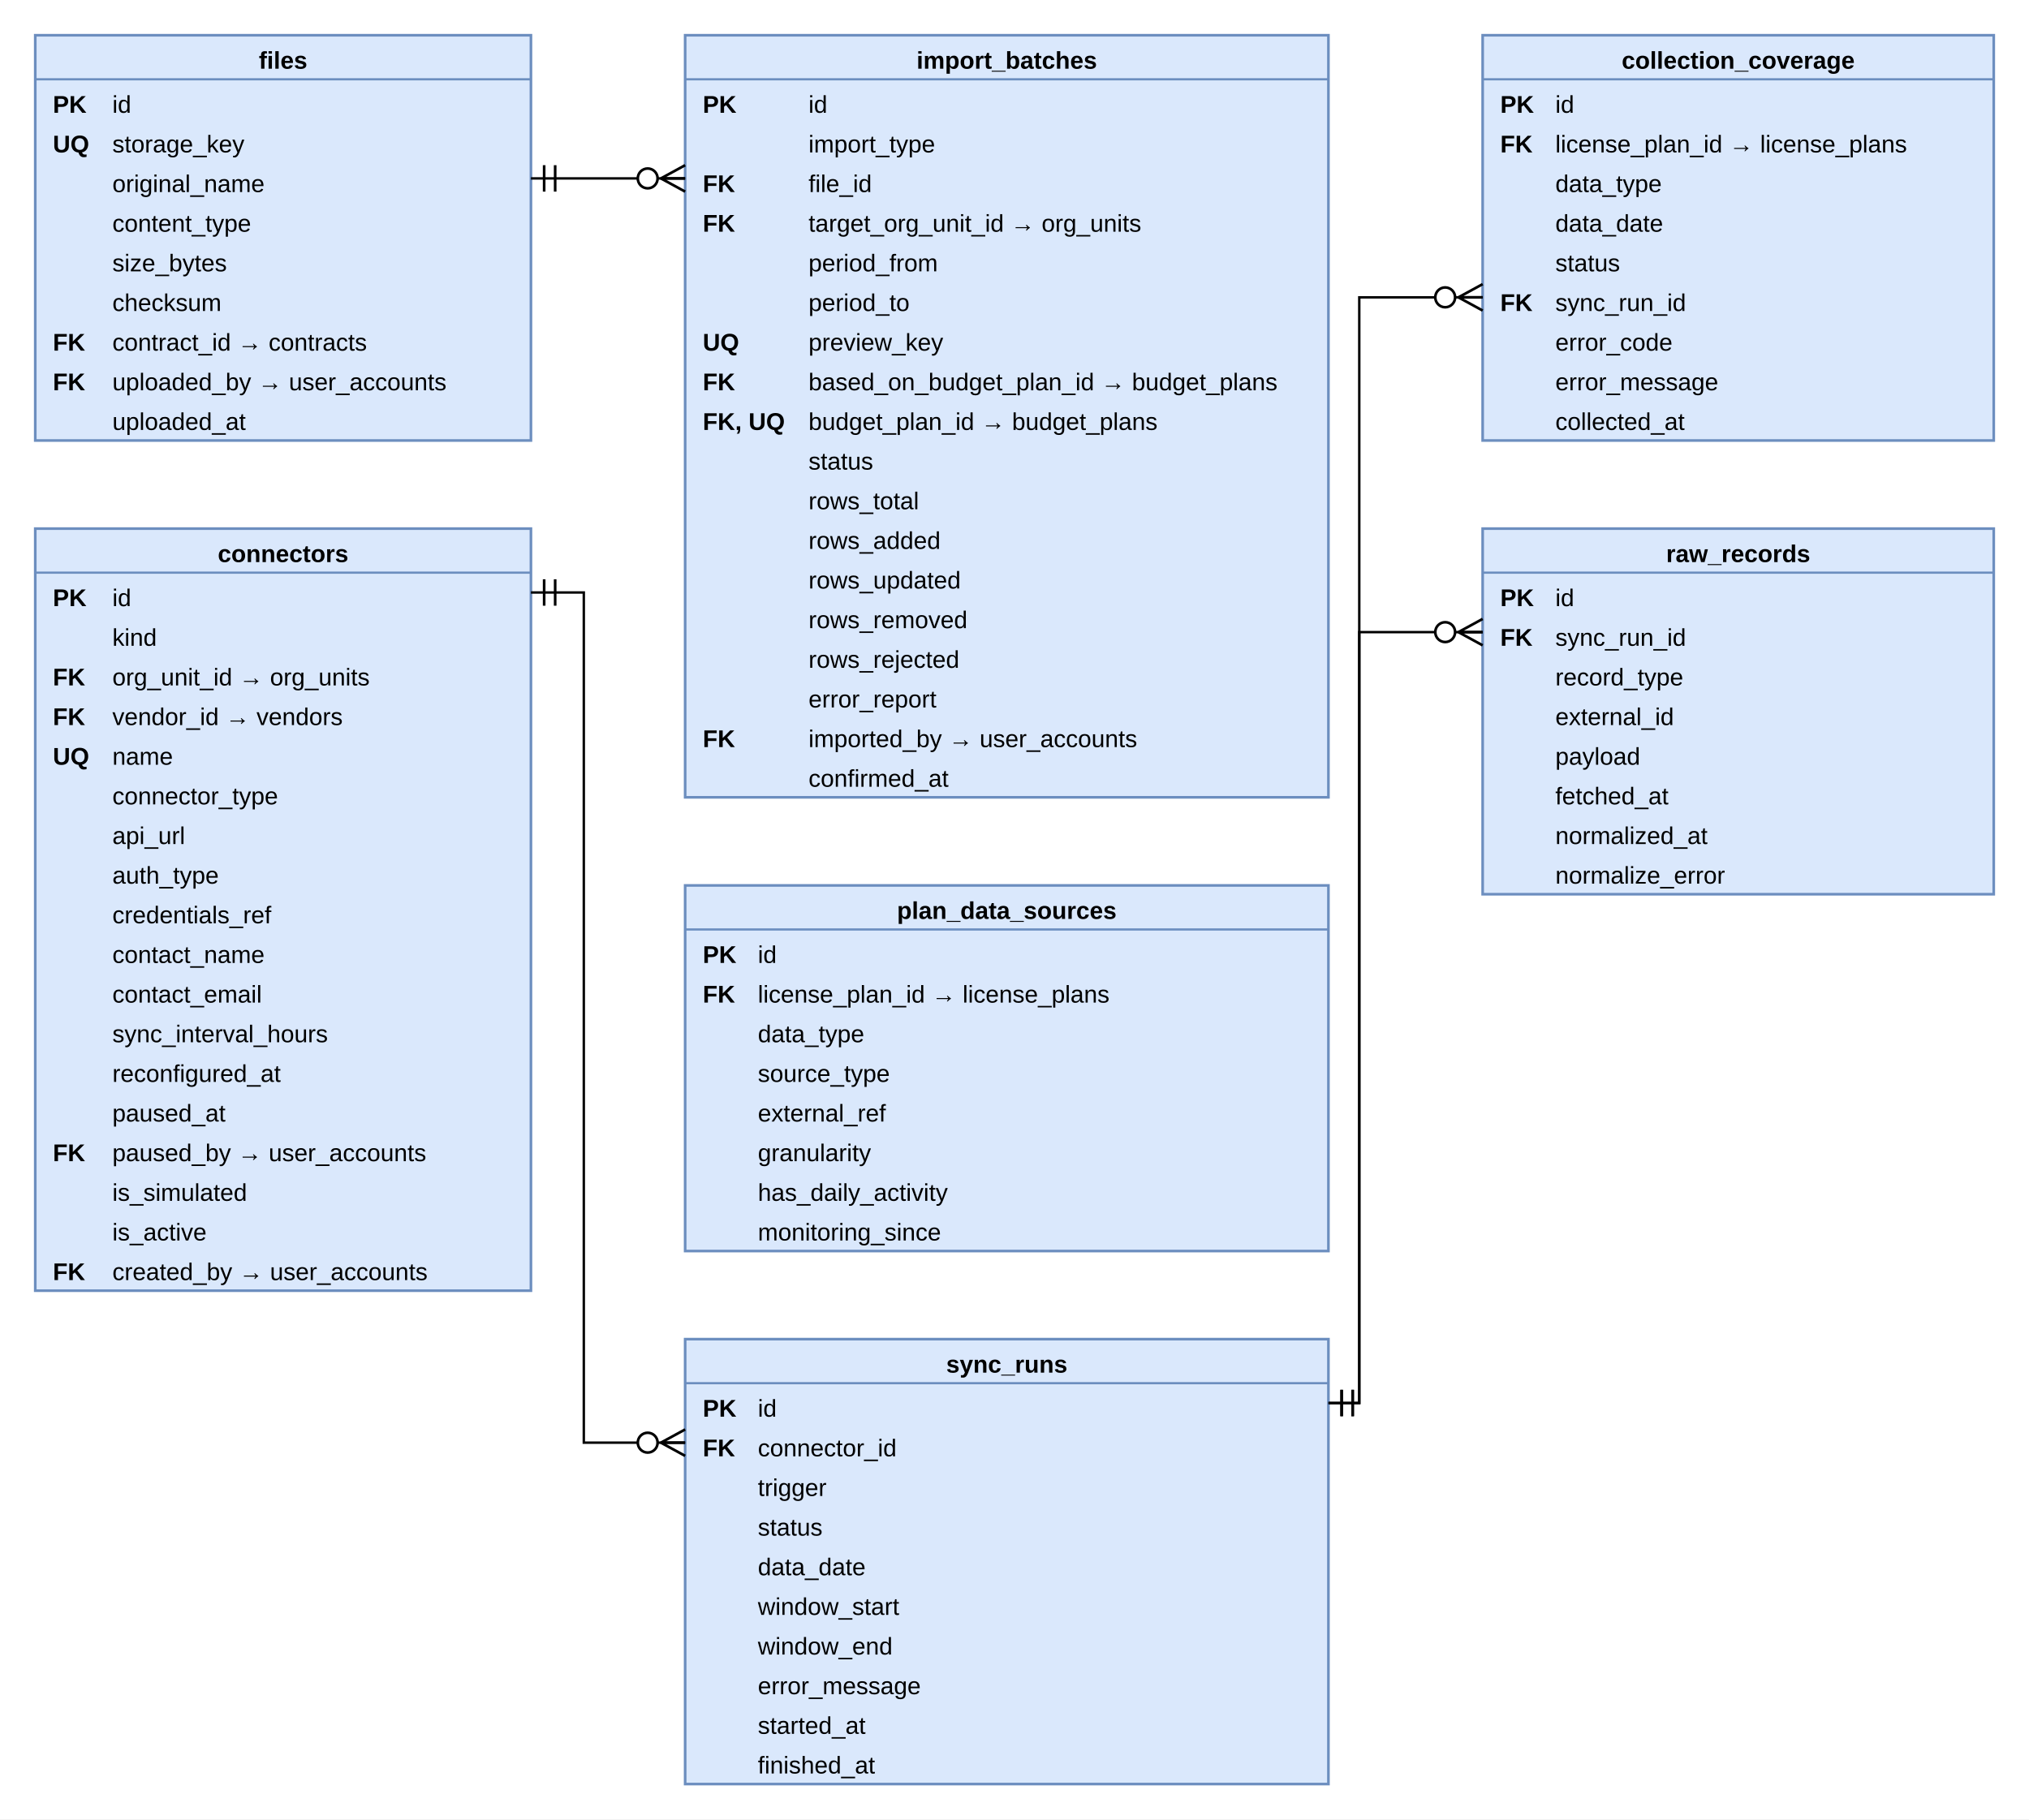
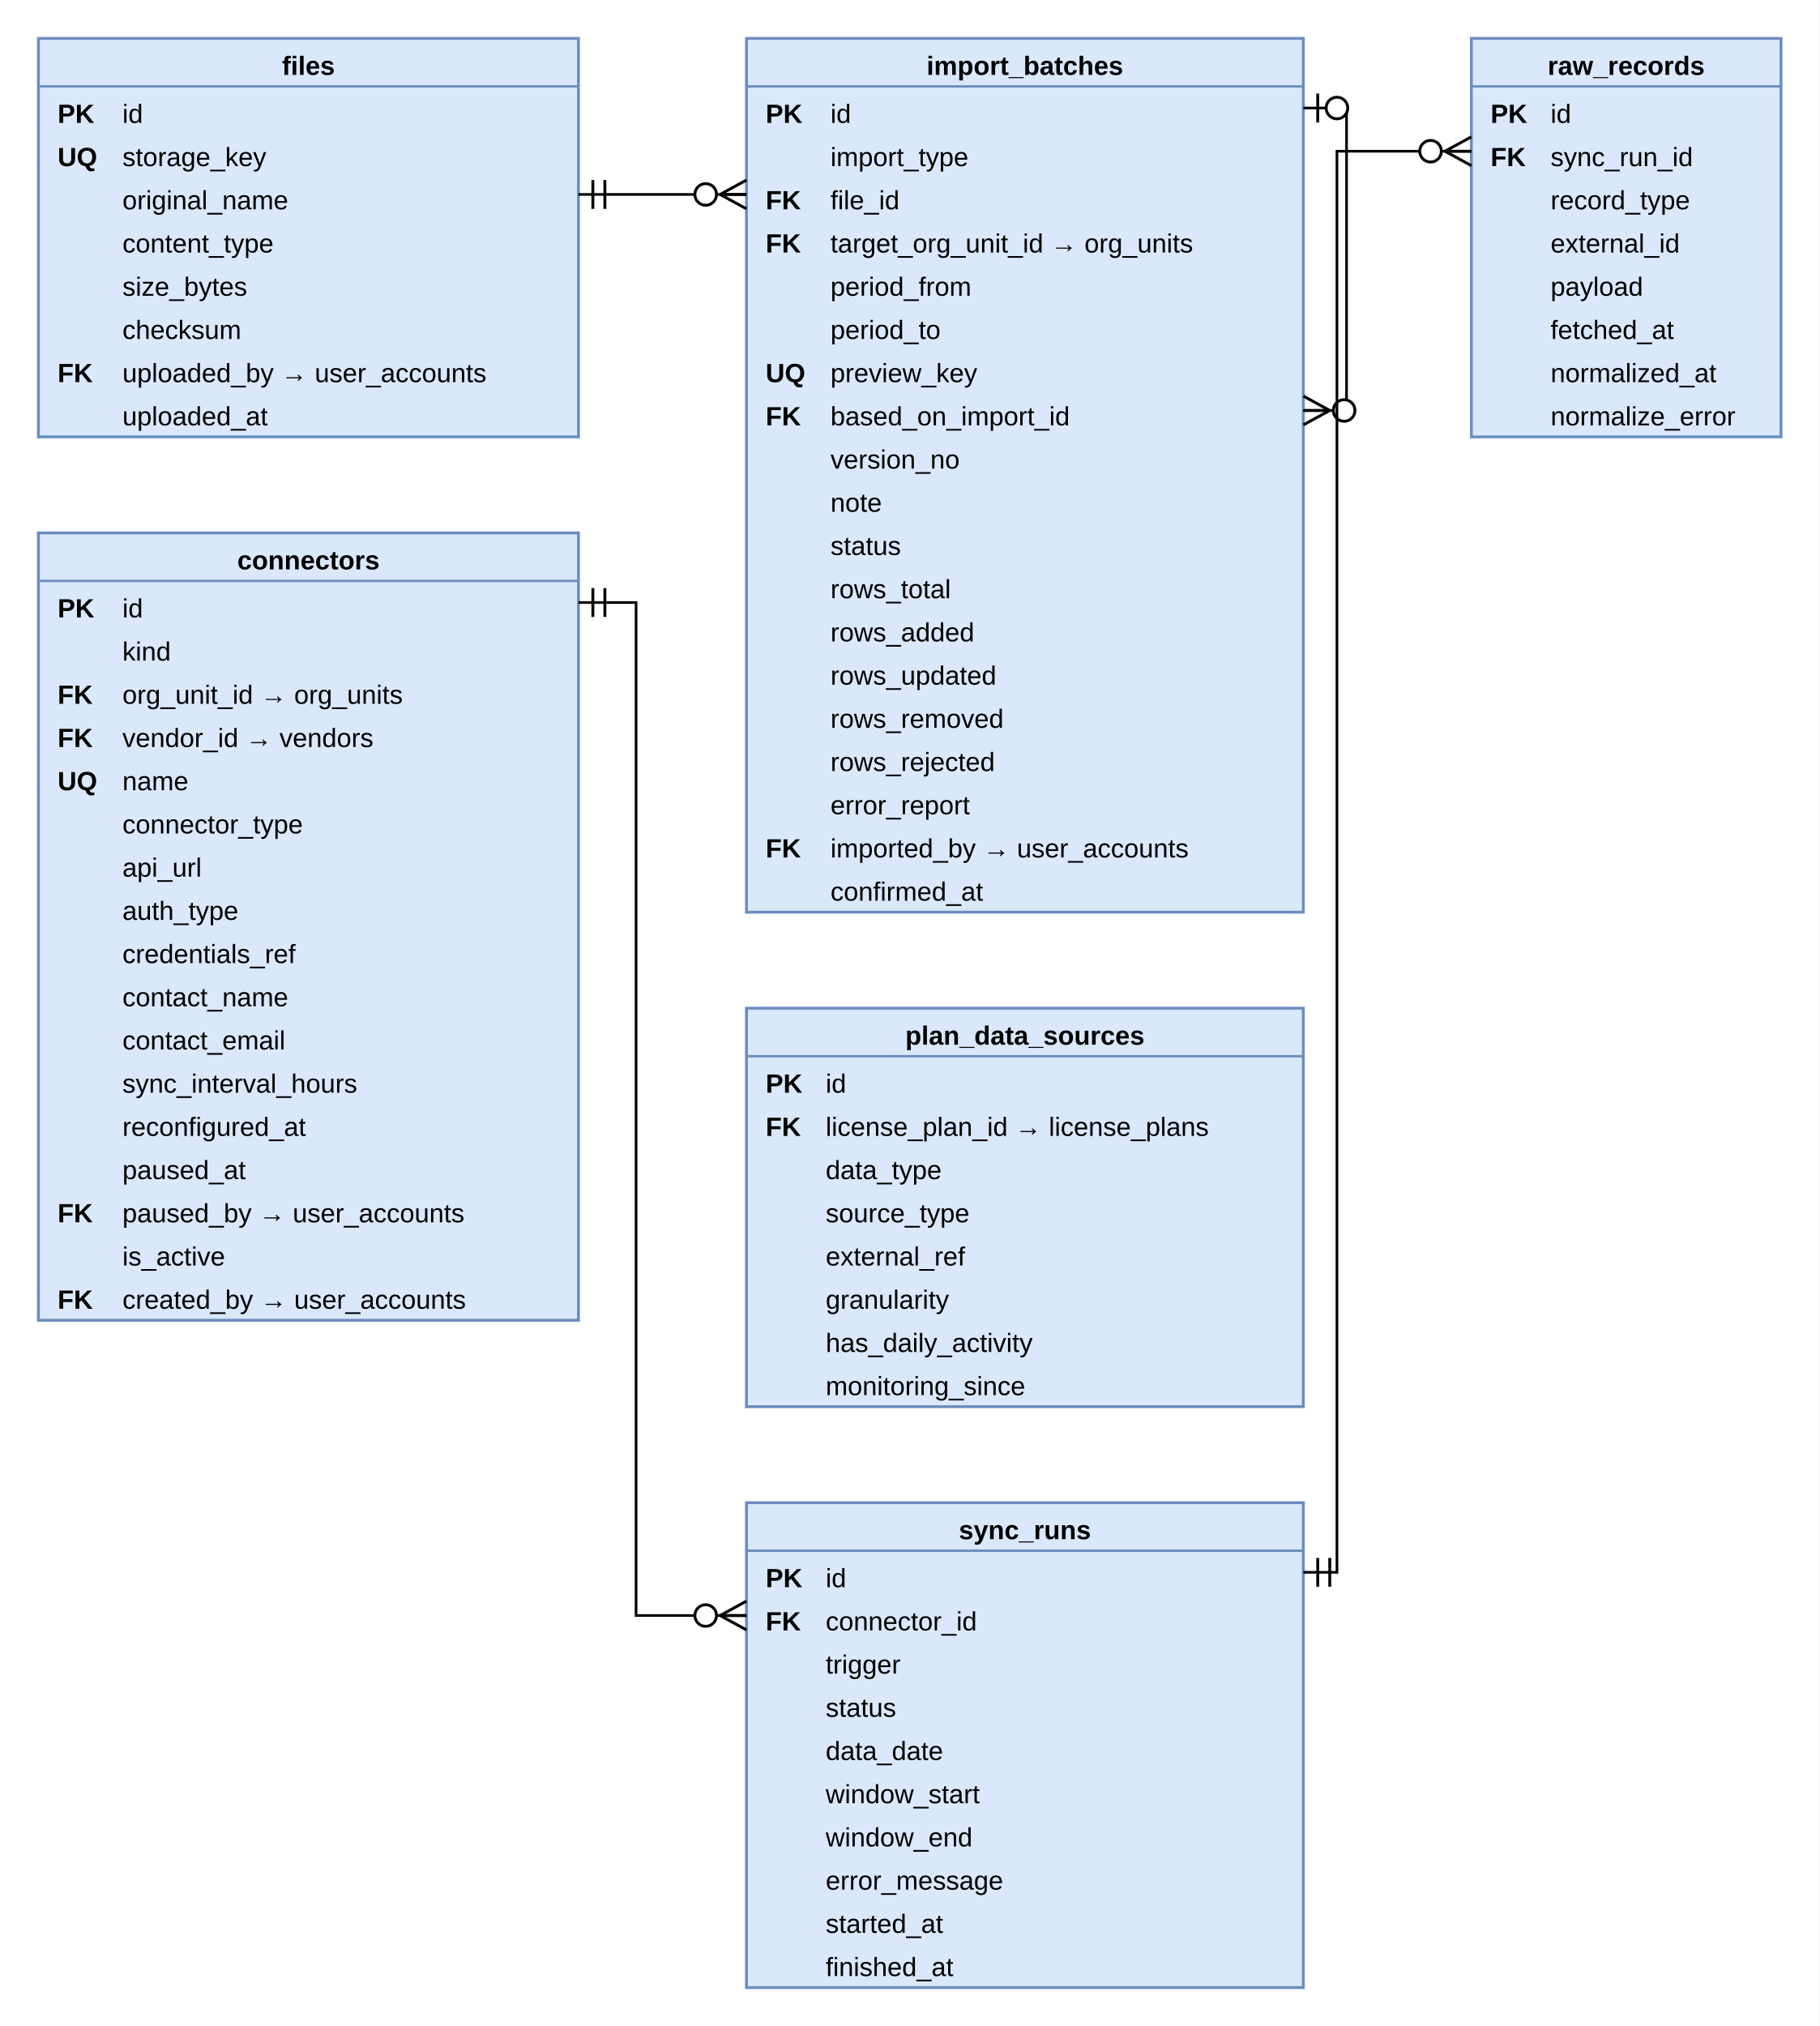
- <svg xmlns="http://www.w3.org/2000/svg" width="921" height="826" viewBox="0 0 921 826" font-family="Liberation Sans, Arial, Helvetica, sans-serif">
+ <svg xmlns="http://www.w3.org/2000/svg" width="758" height="844" viewBox="0 0 758 844" font-family="Liberation Sans, Arial, Helvetica, sans-serif">
  <rect width="100%" height="100%" fill="#ffffff" />
  <g transform="translate(-4.0,-4.0)">
-     <rect x="20" y="20" width="225.0" height="184" fill="#DAE8FC" stroke="#6C8EBF" stroke-width="1.2" />
+     <rect x="20" y="20" width="225.0" height="166" fill="#DAE8FC" stroke="#6C8EBF" stroke-width="1.2" />
    <text x="132.5" y="35.2" font-size="11" fill="#000000" text-anchor="middle" font-weight="bold" xml:space="preserve">files</text>
    <line x1="20" y1="40" x2="245.0" y2="40" stroke="#6C8EBF" stroke-width="1" />
    <text x="28.0" y="55.2" font-size="11" fill="#000000" text-anchor="start" font-weight="bold" xml:space="preserve">PK</text>
    <text x="55.0" y="55.2" font-size="11" fill="#000000" text-anchor="start" xml:space="preserve">id</text>
    <text x="28.0" y="73.2" font-size="11" fill="#000000" text-anchor="start" font-weight="bold" xml:space="preserve">UQ</text>
    <text x="55.0" y="73.2" font-size="11" fill="#000000" text-anchor="start" xml:space="preserve">storage_key</text>
    <text x="55.0" y="91.2" font-size="11" fill="#000000" text-anchor="start" xml:space="preserve">original_name</text>
    <text x="55.0" y="109.2" font-size="11" fill="#000000" text-anchor="start" xml:space="preserve">content_type</text>
    <text x="55.0" y="127.2" font-size="11" fill="#000000" text-anchor="start" xml:space="preserve">size_bytes</text>
    <text x="55.0" y="145.2" font-size="11" fill="#000000" text-anchor="start" xml:space="preserve">checksum</text>
    <text x="28.0" y="163.2" font-size="11" fill="#000000" text-anchor="start" font-weight="bold" xml:space="preserve">FK</text>
-     <text x="55.0" y="163.2" font-size="11" fill="#000000" text-anchor="start" xml:space="preserve">contract_id → contracts</text>
-     <text x="28.0" y="181.2" font-size="11" fill="#000000" text-anchor="start" font-weight="bold" xml:space="preserve">FK</text>
-     <text x="55.0" y="181.2" font-size="11" fill="#000000" text-anchor="start" xml:space="preserve">uploaded_by → user_accounts</text>
-     <text x="55.0" y="199.2" font-size="11" fill="#000000" text-anchor="start" xml:space="preserve">uploaded_at</text>
-     <rect x="20" y="244" width="225.0" height="346" fill="#DAE8FC" stroke="#6C8EBF" stroke-width="1.2" />
-     <text x="132.5" y="259.2" font-size="11" fill="#000000" text-anchor="middle" font-weight="bold" xml:space="preserve">connectors</text>
-     <line x1="20" y1="264" x2="245.0" y2="264" stroke="#6C8EBF" stroke-width="1" />
-     <text x="28.0" y="279.2" font-size="11" fill="#000000" text-anchor="start" font-weight="bold" xml:space="preserve">PK</text>
-     <text x="55.0" y="279.2" font-size="11" fill="#000000" text-anchor="start" xml:space="preserve">id</text>
-     <text x="55.0" y="297.2" font-size="11" fill="#000000" text-anchor="start" xml:space="preserve">kind</text>
+     <text x="55.0" y="163.2" font-size="11" fill="#000000" text-anchor="start" xml:space="preserve">uploaded_by → user_accounts</text>
+     <text x="55.0" y="181.2" font-size="11" fill="#000000" text-anchor="start" xml:space="preserve">uploaded_at</text>
+     <rect x="20" y="226" width="225.0" height="328" fill="#DAE8FC" stroke="#6C8EBF" stroke-width="1.2" />
+     <text x="132.5" y="241.2" font-size="11" fill="#000000" text-anchor="middle" font-weight="bold" xml:space="preserve">connectors</text>
+     <line x1="20" y1="246" x2="245.0" y2="246" stroke="#6C8EBF" stroke-width="1" />
+     <text x="28.0" y="261.2" font-size="11" fill="#000000" text-anchor="start" font-weight="bold" xml:space="preserve">PK</text>
+     <text x="55.0" y="261.2" font-size="11" fill="#000000" text-anchor="start" xml:space="preserve">id</text>
+     <text x="55.0" y="279.2" font-size="11" fill="#000000" text-anchor="start" xml:space="preserve">kind</text>
+     <text x="28.0" y="297.2" font-size="11" fill="#000000" text-anchor="start" font-weight="bold" xml:space="preserve">FK</text>
+     <text x="55.0" y="297.2" font-size="11" fill="#000000" text-anchor="start" xml:space="preserve">org_unit_id → org_units</text>
    <text x="28.0" y="315.2" font-size="11" fill="#000000" text-anchor="start" font-weight="bold" xml:space="preserve">FK</text>
-     <text x="55.0" y="315.2" font-size="11" fill="#000000" text-anchor="start" xml:space="preserve">org_unit_id → org_units</text>
-     <text x="28.0" y="333.2" font-size="11" fill="#000000" text-anchor="start" font-weight="bold" xml:space="preserve">FK</text>
-     <text x="55.0" y="333.2" font-size="11" fill="#000000" text-anchor="start" xml:space="preserve">vendor_id → vendors</text>
-     <text x="28.0" y="351.2" font-size="11" fill="#000000" text-anchor="start" font-weight="bold" xml:space="preserve">UQ</text>
-     <text x="55.0" y="351.2" font-size="11" fill="#000000" text-anchor="start" xml:space="preserve">name</text>
-     <text x="55.0" y="369.2" font-size="11" fill="#000000" text-anchor="start" xml:space="preserve">connector_type</text>
-     <text x="55.0" y="387.2" font-size="11" fill="#000000" text-anchor="start" xml:space="preserve">api_url</text>
-     <text x="55.0" y="405.2" font-size="11" fill="#000000" text-anchor="start" xml:space="preserve">auth_type</text>
-     <text x="55.0" y="423.2" font-size="11" fill="#000000" text-anchor="start" xml:space="preserve">credentials_ref</text>
-     <text x="55.0" y="441.2" font-size="11" fill="#000000" text-anchor="start" xml:space="preserve">contact_name</text>
-     <text x="55.0" y="459.2" font-size="11" fill="#000000" text-anchor="start" xml:space="preserve">contact_email</text>
-     <text x="55.0" y="477.2" font-size="11" fill="#000000" text-anchor="start" xml:space="preserve">sync_interval_hours</text>
-     <text x="55.0" y="495.2" font-size="11" fill="#000000" text-anchor="start" xml:space="preserve">reconfigured_at</text>
-     <text x="55.0" y="513.2" font-size="11" fill="#000000" text-anchor="start" xml:space="preserve">paused_at</text>
-     <text x="28.0" y="531.2" font-size="11" fill="#000000" text-anchor="start" font-weight="bold" xml:space="preserve">FK</text>
-     <text x="55.0" y="531.2" font-size="11" fill="#000000" text-anchor="start" xml:space="preserve">paused_by → user_accounts</text>
-     <text x="55.0" y="549.2" font-size="11" fill="#000000" text-anchor="start" xml:space="preserve">is_simulated</text>
-     <text x="55.0" y="567.2" font-size="11" fill="#000000" text-anchor="start" xml:space="preserve">is_active</text>
-     <text x="28.0" y="585.2" font-size="11" fill="#000000" text-anchor="start" font-weight="bold" xml:space="preserve">FK</text>
-     <text x="55.0" y="585.2" font-size="11" fill="#000000" text-anchor="start" xml:space="preserve">created_by → user_accounts</text>
-     <rect x="315.0" y="20" width="292.0" height="346" fill="#DAE8FC" stroke="#6C8EBF" stroke-width="1.2" />
-     <text x="461.0" y="35.2" font-size="11" fill="#000000" text-anchor="middle" font-weight="bold" xml:space="preserve">import_batches</text>
-     <line x1="315.0" y1="40" x2="607.0" y2="40" stroke="#6C8EBF" stroke-width="1" />
+     <text x="55.0" y="315.2" font-size="11" fill="#000000" text-anchor="start" xml:space="preserve">vendor_id → vendors</text>
+     <text x="28.0" y="333.2" font-size="11" fill="#000000" text-anchor="start" font-weight="bold" xml:space="preserve">UQ</text>
+     <text x="55.0" y="333.2" font-size="11" fill="#000000" text-anchor="start" xml:space="preserve">name</text>
+     <text x="55.0" y="351.2" font-size="11" fill="#000000" text-anchor="start" xml:space="preserve">connector_type</text>
+     <text x="55.0" y="369.2" font-size="11" fill="#000000" text-anchor="start" xml:space="preserve">api_url</text>
+     <text x="55.0" y="387.2" font-size="11" fill="#000000" text-anchor="start" xml:space="preserve">auth_type</text>
+     <text x="55.0" y="405.2" font-size="11" fill="#000000" text-anchor="start" xml:space="preserve">credentials_ref</text>
+     <text x="55.0" y="423.2" font-size="11" fill="#000000" text-anchor="start" xml:space="preserve">contact_name</text>
+     <text x="55.0" y="441.2" font-size="11" fill="#000000" text-anchor="start" xml:space="preserve">contact_email</text>
+     <text x="55.0" y="459.2" font-size="11" fill="#000000" text-anchor="start" xml:space="preserve">sync_interval_hours</text>
+     <text x="55.0" y="477.2" font-size="11" fill="#000000" text-anchor="start" xml:space="preserve">reconfigured_at</text>
+     <text x="55.0" y="495.2" font-size="11" fill="#000000" text-anchor="start" xml:space="preserve">paused_at</text>
+     <text x="28.0" y="513.2" font-size="11" fill="#000000" text-anchor="start" font-weight="bold" xml:space="preserve">FK</text>
+     <text x="55.0" y="513.2" font-size="11" fill="#000000" text-anchor="start" xml:space="preserve">paused_by → user_accounts</text>
+     <text x="55.0" y="531.2" font-size="11" fill="#000000" text-anchor="start" xml:space="preserve">is_active</text>
+     <text x="28.0" y="549.2" font-size="11" fill="#000000" text-anchor="start" font-weight="bold" xml:space="preserve">FK</text>
+     <text x="55.0" y="549.2" font-size="11" fill="#000000" text-anchor="start" xml:space="preserve">created_by → user_accounts</text>
+     <rect x="315.0" y="20" width="232.0" height="364" fill="#DAE8FC" stroke="#6C8EBF" stroke-width="1.2" />
+     <text x="431.0" y="35.2" font-size="11" fill="#000000" text-anchor="middle" font-weight="bold" xml:space="preserve">import_batches</text>
+     <line x1="315.0" y1="40" x2="547.0" y2="40" stroke="#6C8EBF" stroke-width="1" />
    <text x="323.0" y="55.2" font-size="11" fill="#000000" text-anchor="start" font-weight="bold" xml:space="preserve">PK</text>
-     <text x="371.0" y="55.2" font-size="11" fill="#000000" text-anchor="start" xml:space="preserve">id</text>
-     <text x="371.0" y="73.2" font-size="11" fill="#000000" text-anchor="start" xml:space="preserve">import_type</text>
+     <text x="350.0" y="55.2" font-size="11" fill="#000000" text-anchor="start" xml:space="preserve">id</text>
+     <text x="350.0" y="73.2" font-size="11" fill="#000000" text-anchor="start" xml:space="preserve">import_type</text>
    <text x="323.0" y="91.2" font-size="11" fill="#000000" text-anchor="start" font-weight="bold" xml:space="preserve">FK</text>
-     <text x="371.0" y="91.2" font-size="11" fill="#000000" text-anchor="start" xml:space="preserve">file_id</text>
+     <text x="350.0" y="91.2" font-size="11" fill="#000000" text-anchor="start" xml:space="preserve">file_id</text>
    <text x="323.0" y="109.2" font-size="11" fill="#000000" text-anchor="start" font-weight="bold" xml:space="preserve">FK</text>
-     <text x="371.0" y="109.2" font-size="11" fill="#000000" text-anchor="start" xml:space="preserve">target_org_unit_id → org_units</text>
-     <text x="371.0" y="127.2" font-size="11" fill="#000000" text-anchor="start" xml:space="preserve">period_from</text>
-     <text x="371.0" y="145.2" font-size="11" fill="#000000" text-anchor="start" xml:space="preserve">period_to</text>
+     <text x="350.0" y="109.2" font-size="11" fill="#000000" text-anchor="start" xml:space="preserve">target_org_unit_id → org_units</text>
+     <text x="350.0" y="127.2" font-size="11" fill="#000000" text-anchor="start" xml:space="preserve">period_from</text>
+     <text x="350.0" y="145.2" font-size="11" fill="#000000" text-anchor="start" xml:space="preserve">period_to</text>
    <text x="323.0" y="163.2" font-size="11" fill="#000000" text-anchor="start" font-weight="bold" xml:space="preserve">UQ</text>
-     <text x="371.0" y="163.2" font-size="11" fill="#000000" text-anchor="start" xml:space="preserve">preview_key</text>
+     <text x="350.0" y="163.2" font-size="11" fill="#000000" text-anchor="start" xml:space="preserve">preview_key</text>
    <text x="323.0" y="181.2" font-size="11" fill="#000000" text-anchor="start" font-weight="bold" xml:space="preserve">FK</text>
-     <text x="371.0" y="181.2" font-size="11" fill="#000000" text-anchor="start" xml:space="preserve">based_on_budget_plan_id → budget_plans</text>
-     <text x="323.0" y="199.2" font-size="11" fill="#000000" text-anchor="start" font-weight="bold" xml:space="preserve">FK, UQ</text>
-     <text x="371.0" y="199.2" font-size="11" fill="#000000" text-anchor="start" xml:space="preserve">budget_plan_id → budget_plans</text>
-     <text x="371.0" y="217.2" font-size="11" fill="#000000" text-anchor="start" xml:space="preserve">status</text>
-     <text x="371.0" y="235.2" font-size="11" fill="#000000" text-anchor="start" xml:space="preserve">rows_total</text>
-     <text x="371.0" y="253.2" font-size="11" fill="#000000" text-anchor="start" xml:space="preserve">rows_added</text>
-     <text x="371.0" y="271.2" font-size="11" fill="#000000" text-anchor="start" xml:space="preserve">rows_updated</text>
-     <text x="371.0" y="289.2" font-size="11" fill="#000000" text-anchor="start" xml:space="preserve">rows_removed</text>
-     <text x="371.0" y="307.2" font-size="11" fill="#000000" text-anchor="start" xml:space="preserve">rows_rejected</text>
-     <text x="371.0" y="325.2" font-size="11" fill="#000000" text-anchor="start" xml:space="preserve">error_report</text>
-     <text x="323.0" y="343.2" font-size="11" fill="#000000" text-anchor="start" font-weight="bold" xml:space="preserve">FK</text>
-     <text x="371.0" y="343.2" font-size="11" fill="#000000" text-anchor="start" xml:space="preserve">imported_by → user_accounts</text>
-     <text x="371.0" y="361.2" font-size="11" fill="#000000" text-anchor="start" xml:space="preserve">confirmed_at</text>
-     <rect x="315.0" y="406" width="292.0" height="166" fill="#DAE8FC" stroke="#6C8EBF" stroke-width="1.2" />
-     <text x="461.0" y="421.2" font-size="11" fill="#000000" text-anchor="middle" font-weight="bold" xml:space="preserve">plan_data_sources</text>
-     <line x1="315.0" y1="426" x2="607.0" y2="426" stroke="#6C8EBF" stroke-width="1" />
-     <text x="323.0" y="441.2" font-size="11" fill="#000000" text-anchor="start" font-weight="bold" xml:space="preserve">PK</text>
-     <text x="348.0" y="441.2" font-size="11" fill="#000000" text-anchor="start" xml:space="preserve">id</text>
-     <text x="323.0" y="459.2" font-size="11" fill="#000000" text-anchor="start" font-weight="bold" xml:space="preserve">FK</text>
-     <text x="348.0" y="459.2" font-size="11" fill="#000000" text-anchor="start" xml:space="preserve">license_plan_id → license_plans</text>
-     <text x="348.0" y="477.2" font-size="11" fill="#000000" text-anchor="start" xml:space="preserve">data_type</text>
-     <text x="348.0" y="495.2" font-size="11" fill="#000000" text-anchor="start" xml:space="preserve">source_type</text>
-     <text x="348.0" y="513.2" font-size="11" fill="#000000" text-anchor="start" xml:space="preserve">external_ref</text>
-     <text x="348.0" y="531.2" font-size="11" fill="#000000" text-anchor="start" xml:space="preserve">granularity</text>
-     <text x="348.0" y="549.2" font-size="11" fill="#000000" text-anchor="start" xml:space="preserve">has_daily_activity</text>
-     <text x="348.0" y="567.2" font-size="11" fill="#000000" text-anchor="start" xml:space="preserve">monitoring_since</text>
-     <rect x="315.0" y="612" width="292.0" height="202" fill="#DAE8FC" stroke="#6C8EBF" stroke-width="1.2" />
-     <text x="461.0" y="627.2" font-size="11" fill="#000000" text-anchor="middle" font-weight="bold" xml:space="preserve">sync_runs</text>
-     <line x1="315.0" y1="632" x2="607.0" y2="632" stroke="#6C8EBF" stroke-width="1" />
-     <text x="323.0" y="647.2" font-size="11" fill="#000000" text-anchor="start" font-weight="bold" xml:space="preserve">PK</text>
-     <text x="348.0" y="647.2" font-size="11" fill="#000000" text-anchor="start" xml:space="preserve">id</text>
-     <text x="323.0" y="665.2" font-size="11" fill="#000000" text-anchor="start" font-weight="bold" xml:space="preserve">FK</text>
-     <text x="348.0" y="665.2" font-size="11" fill="#000000" text-anchor="start" xml:space="preserve">connector_id</text>
-     <text x="348.0" y="683.2" font-size="11" fill="#000000" text-anchor="start" xml:space="preserve">trigger</text>
-     <text x="348.0" y="701.2" font-size="11" fill="#000000" text-anchor="start" xml:space="preserve">status</text>
-     <text x="348.0" y="719.2" font-size="11" fill="#000000" text-anchor="start" xml:space="preserve">data_date</text>
-     <text x="348.0" y="737.2" font-size="11" fill="#000000" text-anchor="start" xml:space="preserve">window_start</text>
-     <text x="348.0" y="755.2" font-size="11" fill="#000000" text-anchor="start" xml:space="preserve">window_end</text>
-     <text x="348.0" y="773.2" font-size="11" fill="#000000" text-anchor="start" xml:space="preserve">error_message</text>
-     <text x="348.0" y="791.2" font-size="11" fill="#000000" text-anchor="start" xml:space="preserve">started_at</text>
-     <text x="348.0" y="809.2" font-size="11" fill="#000000" text-anchor="start" xml:space="preserve">finished_at</text>
-     <rect x="677.0" y="20" width="232.0" height="184" fill="#DAE8FC" stroke="#6C8EBF" stroke-width="1.2" />
-     <text x="793.0" y="35.2" font-size="11" fill="#000000" text-anchor="middle" font-weight="bold" xml:space="preserve">collection_coverage</text>
-     <line x1="677.0" y1="40" x2="909.0" y2="40" stroke="#6C8EBF" stroke-width="1" />
-     <text x="685.0" y="55.2" font-size="11" fill="#000000" text-anchor="start" font-weight="bold" xml:space="preserve">PK</text>
-     <text x="710.0" y="55.2" font-size="11" fill="#000000" text-anchor="start" xml:space="preserve">id</text>
-     <text x="685.0" y="73.2" font-size="11" fill="#000000" text-anchor="start" font-weight="bold" xml:space="preserve">FK</text>
-     <text x="710.0" y="73.2" font-size="11" fill="#000000" text-anchor="start" xml:space="preserve">license_plan_id → license_plans</text>
-     <text x="710.0" y="91.2" font-size="11" fill="#000000" text-anchor="start" xml:space="preserve">data_type</text>
-     <text x="710.0" y="109.2" font-size="11" fill="#000000" text-anchor="start" xml:space="preserve">data_date</text>
-     <text x="710.0" y="127.2" font-size="11" fill="#000000" text-anchor="start" xml:space="preserve">status</text>
-     <text x="685.0" y="145.2" font-size="11" fill="#000000" text-anchor="start" font-weight="bold" xml:space="preserve">FK</text>
-     <text x="710.0" y="145.2" font-size="11" fill="#000000" text-anchor="start" xml:space="preserve">sync_run_id</text>
-     <text x="710.0" y="163.2" font-size="11" fill="#000000" text-anchor="start" xml:space="preserve">error_code</text>
-     <text x="710.0" y="181.2" font-size="11" fill="#000000" text-anchor="start" xml:space="preserve">error_message</text>
-     <text x="710.0" y="199.2" font-size="11" fill="#000000" text-anchor="start" xml:space="preserve">collected_at</text>
-     <rect x="677.0" y="244" width="232.0" height="166" fill="#DAE8FC" stroke="#6C8EBF" stroke-width="1.2" />
-     <text x="793.0" y="259.2" font-size="11" fill="#000000" text-anchor="middle" font-weight="bold" xml:space="preserve">raw_records</text>
-     <line x1="677.0" y1="264" x2="909.0" y2="264" stroke="#6C8EBF" stroke-width="1" />
-     <text x="685.0" y="279.2" font-size="11" fill="#000000" text-anchor="start" font-weight="bold" xml:space="preserve">PK</text>
-     <text x="710.0" y="279.2" font-size="11" fill="#000000" text-anchor="start" xml:space="preserve">id</text>
-     <text x="685.0" y="297.2" font-size="11" fill="#000000" text-anchor="start" font-weight="bold" xml:space="preserve">FK</text>
-     <text x="710.0" y="297.2" font-size="11" fill="#000000" text-anchor="start" xml:space="preserve">sync_run_id</text>
-     <text x="710.0" y="315.2" font-size="11" fill="#000000" text-anchor="start" xml:space="preserve">record_type</text>
-     <text x="710.0" y="333.2" font-size="11" fill="#000000" text-anchor="start" xml:space="preserve">external_id</text>
-     <text x="710.0" y="351.2" font-size="11" fill="#000000" text-anchor="start" xml:space="preserve">payload</text>
-     <text x="710.0" y="369.2" font-size="11" fill="#000000" text-anchor="start" xml:space="preserve">fetched_at</text>
-     <text x="710.0" y="387.2" font-size="11" fill="#000000" text-anchor="start" xml:space="preserve">normalized_at</text>
-     <text x="710.0" y="405.2" font-size="11" fill="#000000" text-anchor="start" xml:space="preserve">normalize_error</text>
+     <text x="350.0" y="181.2" font-size="11" fill="#000000" text-anchor="start" xml:space="preserve">based_on_import_id</text>
+     <text x="350.0" y="199.2" font-size="11" fill="#000000" text-anchor="start" xml:space="preserve">version_no</text>
+     <text x="350.0" y="217.2" font-size="11" fill="#000000" text-anchor="start" xml:space="preserve">note</text>
+     <text x="350.0" y="235.2" font-size="11" fill="#000000" text-anchor="start" xml:space="preserve">status</text>
+     <text x="350.0" y="253.2" font-size="11" fill="#000000" text-anchor="start" xml:space="preserve">rows_total</text>
+     <text x="350.0" y="271.2" font-size="11" fill="#000000" text-anchor="start" xml:space="preserve">rows_added</text>
+     <text x="350.0" y="289.2" font-size="11" fill="#000000" text-anchor="start" xml:space="preserve">rows_updated</text>
+     <text x="350.0" y="307.2" font-size="11" fill="#000000" text-anchor="start" xml:space="preserve">rows_removed</text>
+     <text x="350.0" y="325.2" font-size="11" fill="#000000" text-anchor="start" xml:space="preserve">rows_rejected</text>
+     <text x="350.0" y="343.2" font-size="11" fill="#000000" text-anchor="start" xml:space="preserve">error_report</text>
+     <text x="323.0" y="361.2" font-size="11" fill="#000000" text-anchor="start" font-weight="bold" xml:space="preserve">FK</text>
+     <text x="350.0" y="361.2" font-size="11" fill="#000000" text-anchor="start" xml:space="preserve">imported_by → user_accounts</text>
+     <text x="350.0" y="379.2" font-size="11" fill="#000000" text-anchor="start" xml:space="preserve">confirmed_at</text>
+     <rect x="315.0" y="424" width="232.0" height="166" fill="#DAE8FC" stroke="#6C8EBF" stroke-width="1.2" />
+     <text x="431.0" y="439.2" font-size="11" fill="#000000" text-anchor="middle" font-weight="bold" xml:space="preserve">plan_data_sources</text>
+     <line x1="315.0" y1="444" x2="547.0" y2="444" stroke="#6C8EBF" stroke-width="1" />
+     <text x="323.0" y="459.2" font-size="11" fill="#000000" text-anchor="start" font-weight="bold" xml:space="preserve">PK</text>
+     <text x="348.0" y="459.2" font-size="11" fill="#000000" text-anchor="start" xml:space="preserve">id</text>
+     <text x="323.0" y="477.2" font-size="11" fill="#000000" text-anchor="start" font-weight="bold" xml:space="preserve">FK</text>
+     <text x="348.0" y="477.2" font-size="11" fill="#000000" text-anchor="start" xml:space="preserve">license_plan_id → license_plans</text>
+     <text x="348.0" y="495.2" font-size="11" fill="#000000" text-anchor="start" xml:space="preserve">data_type</text>
+     <text x="348.0" y="513.2" font-size="11" fill="#000000" text-anchor="start" xml:space="preserve">source_type</text>
+     <text x="348.0" y="531.2" font-size="11" fill="#000000" text-anchor="start" xml:space="preserve">external_ref</text>
+     <text x="348.0" y="549.2" font-size="11" fill="#000000" text-anchor="start" xml:space="preserve">granularity</text>
+     <text x="348.0" y="567.2" font-size="11" fill="#000000" text-anchor="start" xml:space="preserve">has_daily_activity</text>
+     <text x="348.0" y="585.2" font-size="11" fill="#000000" text-anchor="start" xml:space="preserve">monitoring_since</text>
+     <rect x="315.0" y="630" width="232.0" height="202" fill="#DAE8FC" stroke="#6C8EBF" stroke-width="1.2" />
+     <text x="431.0" y="645.2" font-size="11" fill="#000000" text-anchor="middle" font-weight="bold" xml:space="preserve">sync_runs</text>
+     <line x1="315.0" y1="650" x2="547.0" y2="650" stroke="#6C8EBF" stroke-width="1" />
+     <text x="323.0" y="665.2" font-size="11" fill="#000000" text-anchor="start" font-weight="bold" xml:space="preserve">PK</text>
+     <text x="348.0" y="665.2" font-size="11" fill="#000000" text-anchor="start" xml:space="preserve">id</text>
+     <text x="323.0" y="683.2" font-size="11" fill="#000000" text-anchor="start" font-weight="bold" xml:space="preserve">FK</text>
+     <text x="348.0" y="683.2" font-size="11" fill="#000000" text-anchor="start" xml:space="preserve">connector_id</text>
+     <text x="348.0" y="701.2" font-size="11" fill="#000000" text-anchor="start" xml:space="preserve">trigger</text>
+     <text x="348.0" y="719.2" font-size="11" fill="#000000" text-anchor="start" xml:space="preserve">status</text>
+     <text x="348.0" y="737.2" font-size="11" fill="#000000" text-anchor="start" xml:space="preserve">data_date</text>
+     <text x="348.0" y="755.2" font-size="11" fill="#000000" text-anchor="start" xml:space="preserve">window_start</text>
+     <text x="348.0" y="773.2" font-size="11" fill="#000000" text-anchor="start" xml:space="preserve">window_end</text>
+     <text x="348.0" y="791.2" font-size="11" fill="#000000" text-anchor="start" xml:space="preserve">error_message</text>
+     <text x="348.0" y="809.2" font-size="11" fill="#000000" text-anchor="start" xml:space="preserve">started_at</text>
+     <text x="348.0" y="827.2" font-size="11" fill="#000000" text-anchor="start" xml:space="preserve">finished_at</text>
+     <rect x="617.0" y="20" width="129.0" height="166" fill="#DAE8FC" stroke="#6C8EBF" stroke-width="1.2" />
+     <text x="681.5" y="35.2" font-size="11" fill="#000000" text-anchor="middle" font-weight="bold" xml:space="preserve">raw_records</text>
+     <line x1="617.0" y1="40" x2="746.0" y2="40" stroke="#6C8EBF" stroke-width="1" />
+     <text x="625.0" y="55.2" font-size="11" fill="#000000" text-anchor="start" font-weight="bold" xml:space="preserve">PK</text>
+     <text x="650.0" y="55.2" font-size="11" fill="#000000" text-anchor="start" xml:space="preserve">id</text>
+     <text x="625.0" y="73.2" font-size="11" fill="#000000" text-anchor="start" font-weight="bold" xml:space="preserve">FK</text>
+     <text x="650.0" y="73.2" font-size="11" fill="#000000" text-anchor="start" xml:space="preserve">sync_run_id</text>
+     <text x="650.0" y="91.2" font-size="11" fill="#000000" text-anchor="start" xml:space="preserve">record_type</text>
+     <text x="650.0" y="109.2" font-size="11" fill="#000000" text-anchor="start" xml:space="preserve">external_id</text>
+     <text x="650.0" y="127.2" font-size="11" fill="#000000" text-anchor="start" xml:space="preserve">payload</text>
+     <text x="650.0" y="145.2" font-size="11" fill="#000000" text-anchor="start" xml:space="preserve">fetched_at</text>
+     <text x="650.0" y="163.2" font-size="11" fill="#000000" text-anchor="start" xml:space="preserve">normalized_at</text>
+     <text x="650.0" y="181.2" font-size="11" fill="#000000" text-anchor="start" xml:space="preserve">normalize_error</text>
    <path d="M245.0,85.0 L315.0,85.0" fill="none" stroke="#000000" stroke-width="1.1" />
    <path d="M304.0,85.0 L315.0,91.0 M304.0,85.0 L315.0,79.0 M304.0,85.0 L315.0,85.0" fill="none" stroke="#000000" stroke-width="1.2" />
    <circle cx="298.0" cy="85.0" r="4.5" fill="#fff" stroke="#000000" stroke-width="1.2" />
    <path d="M251.0,79.0 L251.0,91.0" stroke="#000000" stroke-width="1.2" />
    <path d="M256.0,79.0 L256.0,91.0" stroke="#000000" stroke-width="1.2" />
-     <path d="M245.0,273.0 L269.0,273.0 L269.0,659.0 L315.0,659.0" fill="none" stroke="#000000" stroke-width="1.1" />
-     <path d="M304.0,659.0 L315.0,665.0 M304.0,659.0 L315.0,653.0 M304.0,659.0 L315.0,659.0" fill="none" stroke="#000000" stroke-width="1.2" />
-     <circle cx="298.0" cy="659.0" r="4.5" fill="#fff" stroke="#000000" stroke-width="1.2" />
-     <path d="M251.0,267.0 L251.0,279.0" stroke="#000000" stroke-width="1.2" />
-     <path d="M256.0,267.0 L256.0,279.0" stroke="#000000" stroke-width="1.2" />
-     <path d="M607.0,641.0 L621.0,641.0 L621.0,291.0 L677.0,291.0" fill="none" stroke="#000000" stroke-width="1.1" />
-     <path d="M666.0,291.0 L677.0,297.0 M666.0,291.0 L677.0,285.0 M666.0,291.0 L677.0,291.0" fill="none" stroke="#000000" stroke-width="1.2" />
-     <circle cx="660.0" cy="291.0" r="4.5" fill="#fff" stroke="#000000" stroke-width="1.2" />
-     <path d="M613.0,635.0 L613.0,647.0" stroke="#000000" stroke-width="1.2" />
-     <path d="M618.0,635.0 L618.0,647.0" stroke="#000000" stroke-width="1.2" />
-     <path d="M607.0,641.0 L621.0,641.0 L621.0,139.0 L677.0,139.0" fill="none" stroke="#000000" stroke-width="1.1" />
-     <path d="M666.0,139.0 L677.0,145.0 M666.0,139.0 L677.0,133.0 M666.0,139.0 L677.0,139.0" fill="none" stroke="#000000" stroke-width="1.2" />
-     <circle cx="660.0" cy="139.0" r="4.5" fill="#fff" stroke="#000000" stroke-width="1.2" />
-     <path d="M613.0,635.0 L613.0,647.0" stroke="#000000" stroke-width="1.2" />
-     <path d="M618.0,635.0 L618.0,647.0" stroke="#000000" stroke-width="1.2" />
+     <path d="M245.0,255.0 L269.0,255.0 L269.0,677.0 L315.0,677.0" fill="none" stroke="#000000" stroke-width="1.1" />
+     <path d="M304.0,677.0 L315.0,683.0 M304.0,677.0 L315.0,671.0 M304.0,677.0 L315.0,677.0" fill="none" stroke="#000000" stroke-width="1.2" />
+     <circle cx="298.0" cy="677.0" r="4.5" fill="#fff" stroke="#000000" stroke-width="1.2" />
+     <path d="M251.0,249.0 L251.0,261.0" stroke="#000000" stroke-width="1.2" />
+     <path d="M256.0,249.0 L256.0,261.0" stroke="#000000" stroke-width="1.2" />
+     <path d="M547.0,49.0 L565.0,49.0 L565.0,175.0 L547.0,175.0" fill="none" stroke="#000000" stroke-width="1.1" />
+     <path d="M558.0,175.0 L547.0,169.0 M558.0,175.0 L547.0,181.0 M558.0,175.0 L547.0,175.0" fill="none" stroke="#000000" stroke-width="1.2" />
+     <circle cx="564.0" cy="175.0" r="4.5" fill="#fff" stroke="#000000" stroke-width="1.2" />
+     <path d="M553.0,43.0 L553.0,55.0" stroke="#000000" stroke-width="1.2" />
+     <circle cx="561.0" cy="49.0" r="4.5" fill="#fff" stroke="#000000" stroke-width="1.2" />
+     <path d="M547.0,659.0 L561.0,659.0 L561.0,67.0 L617.0,67.0" fill="none" stroke="#000000" stroke-width="1.1" />
+     <path d="M606.0,67.0 L617.0,73.0 M606.0,67.0 L617.0,61.0 M606.0,67.0 L617.0,67.0" fill="none" stroke="#000000" stroke-width="1.2" />
+     <circle cx="600.0" cy="67.0" r="4.5" fill="#fff" stroke="#000000" stroke-width="1.2" />
+     <path d="M553.0,653.0 L553.0,665.0" stroke="#000000" stroke-width="1.2" />
+     <path d="M558.0,653.0 L558.0,665.0" stroke="#000000" stroke-width="1.2" />
  </g>
</svg>
